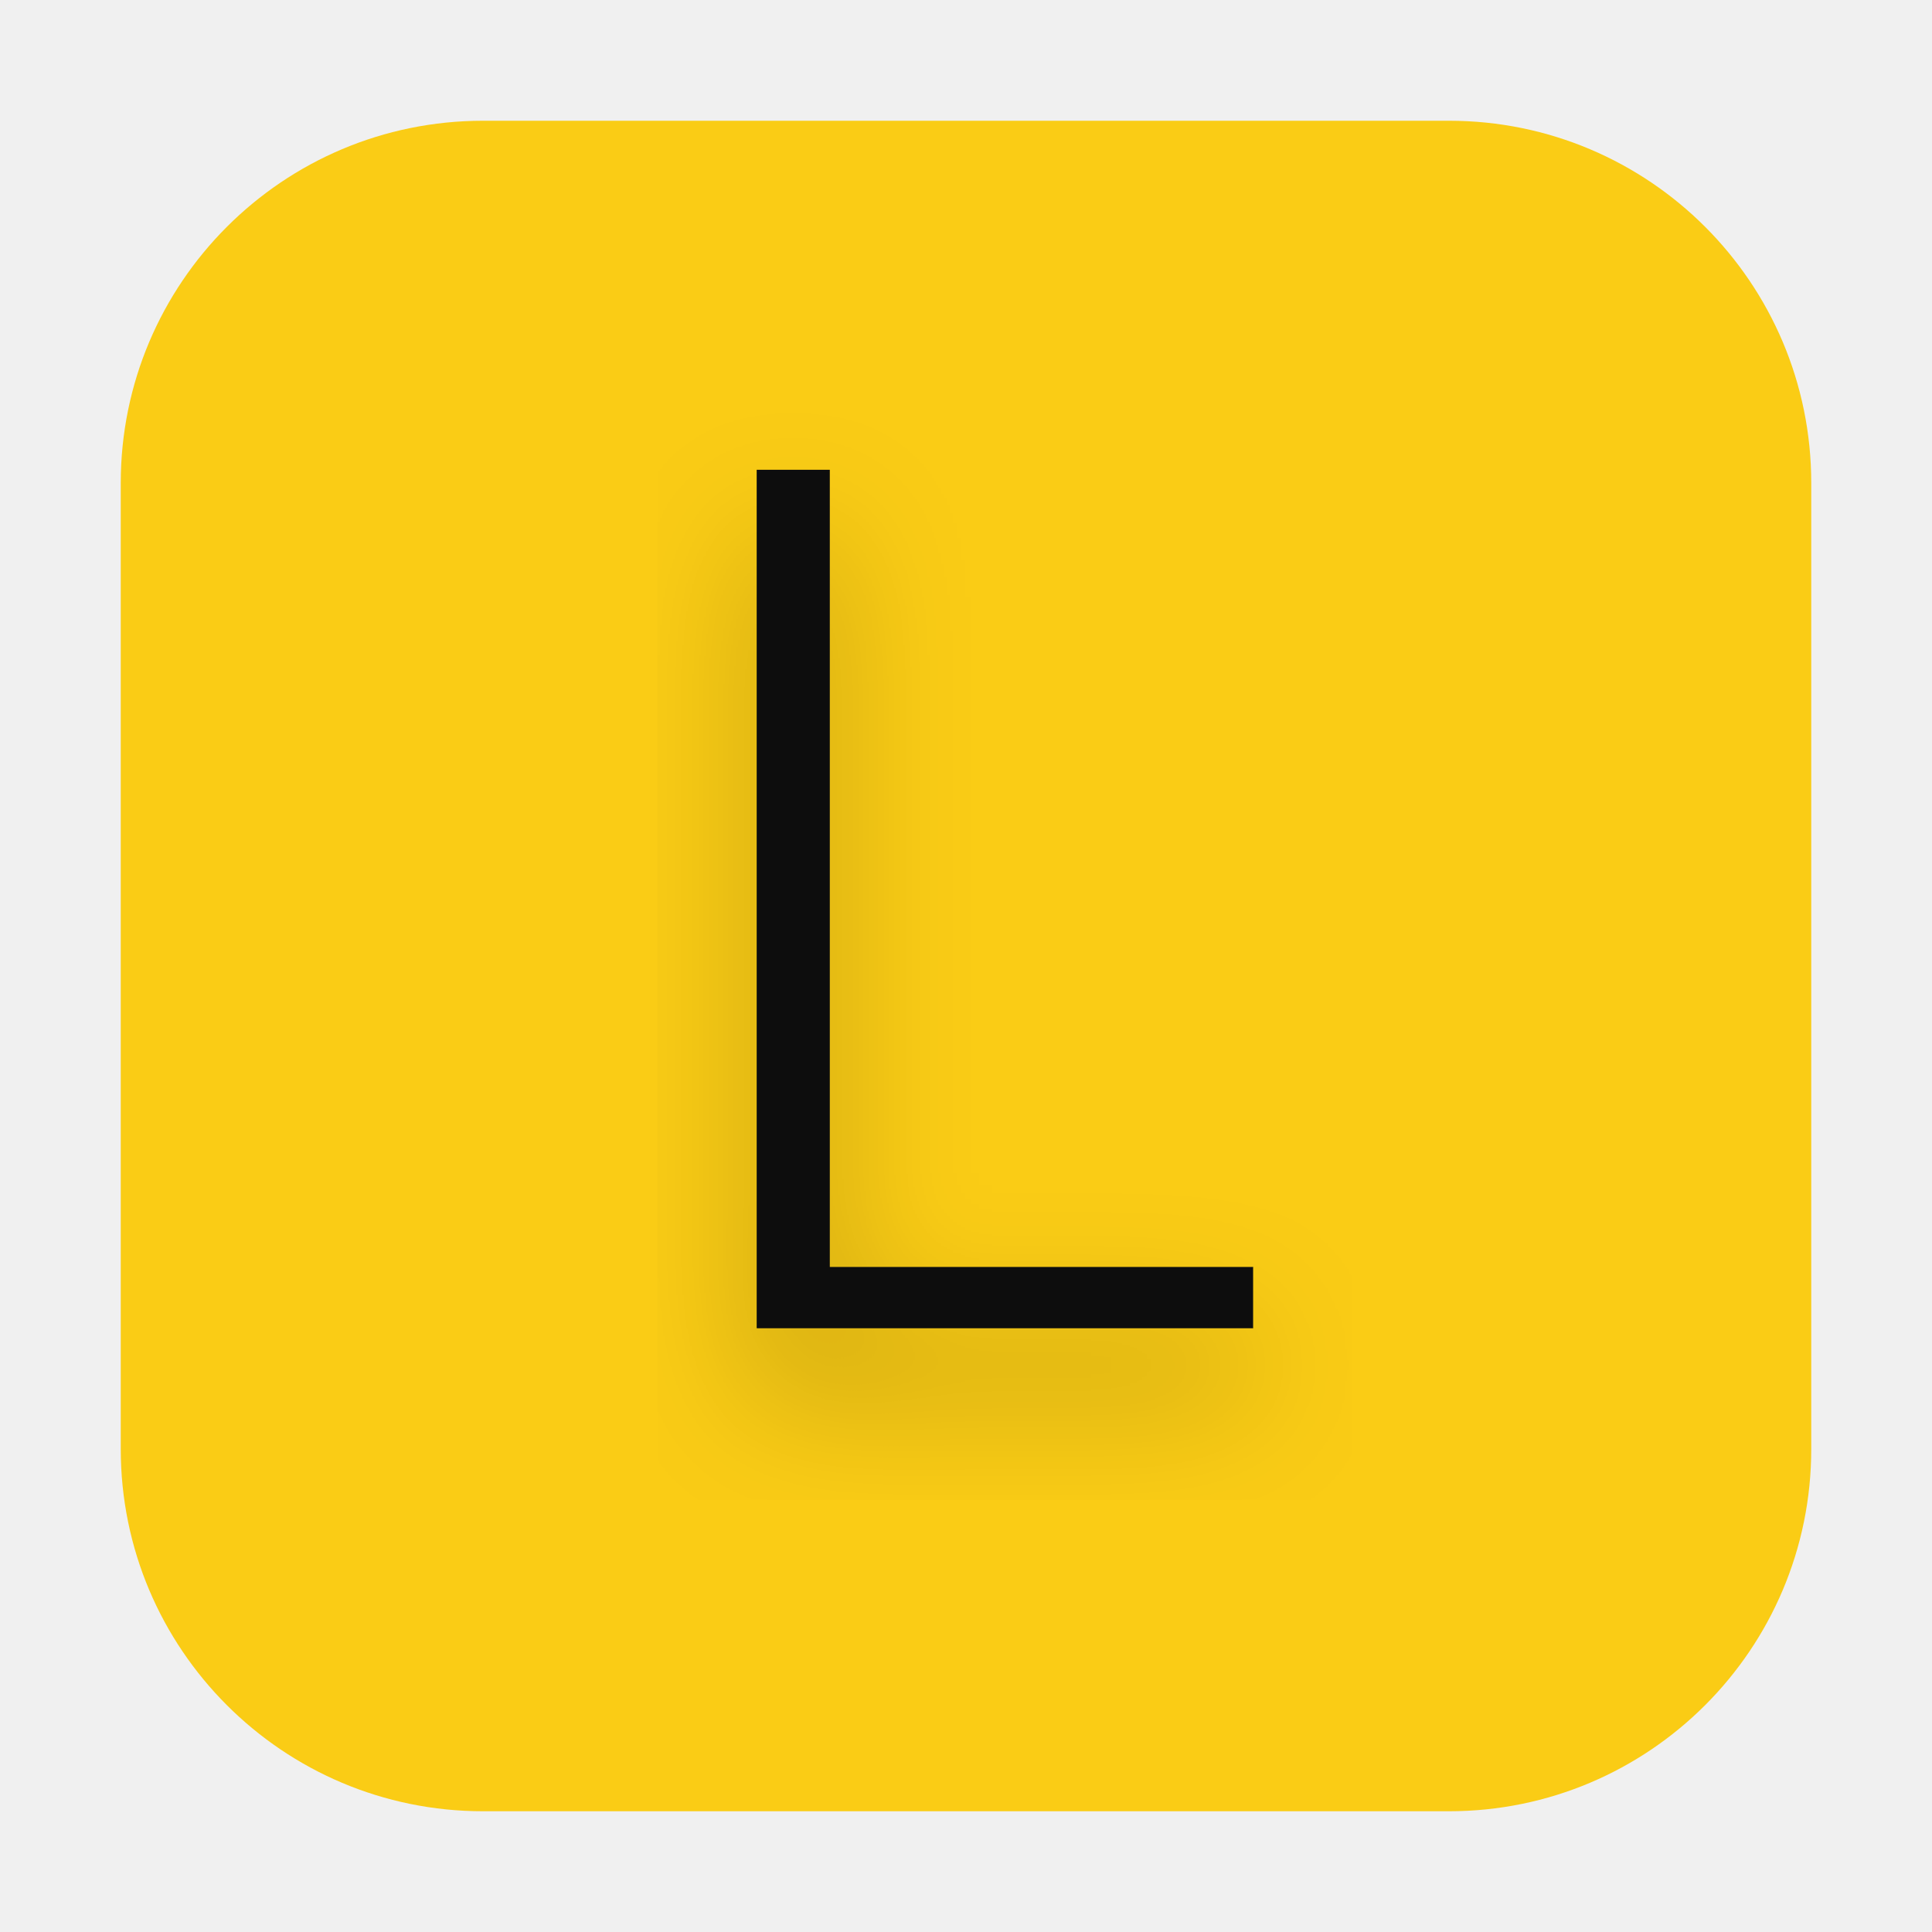
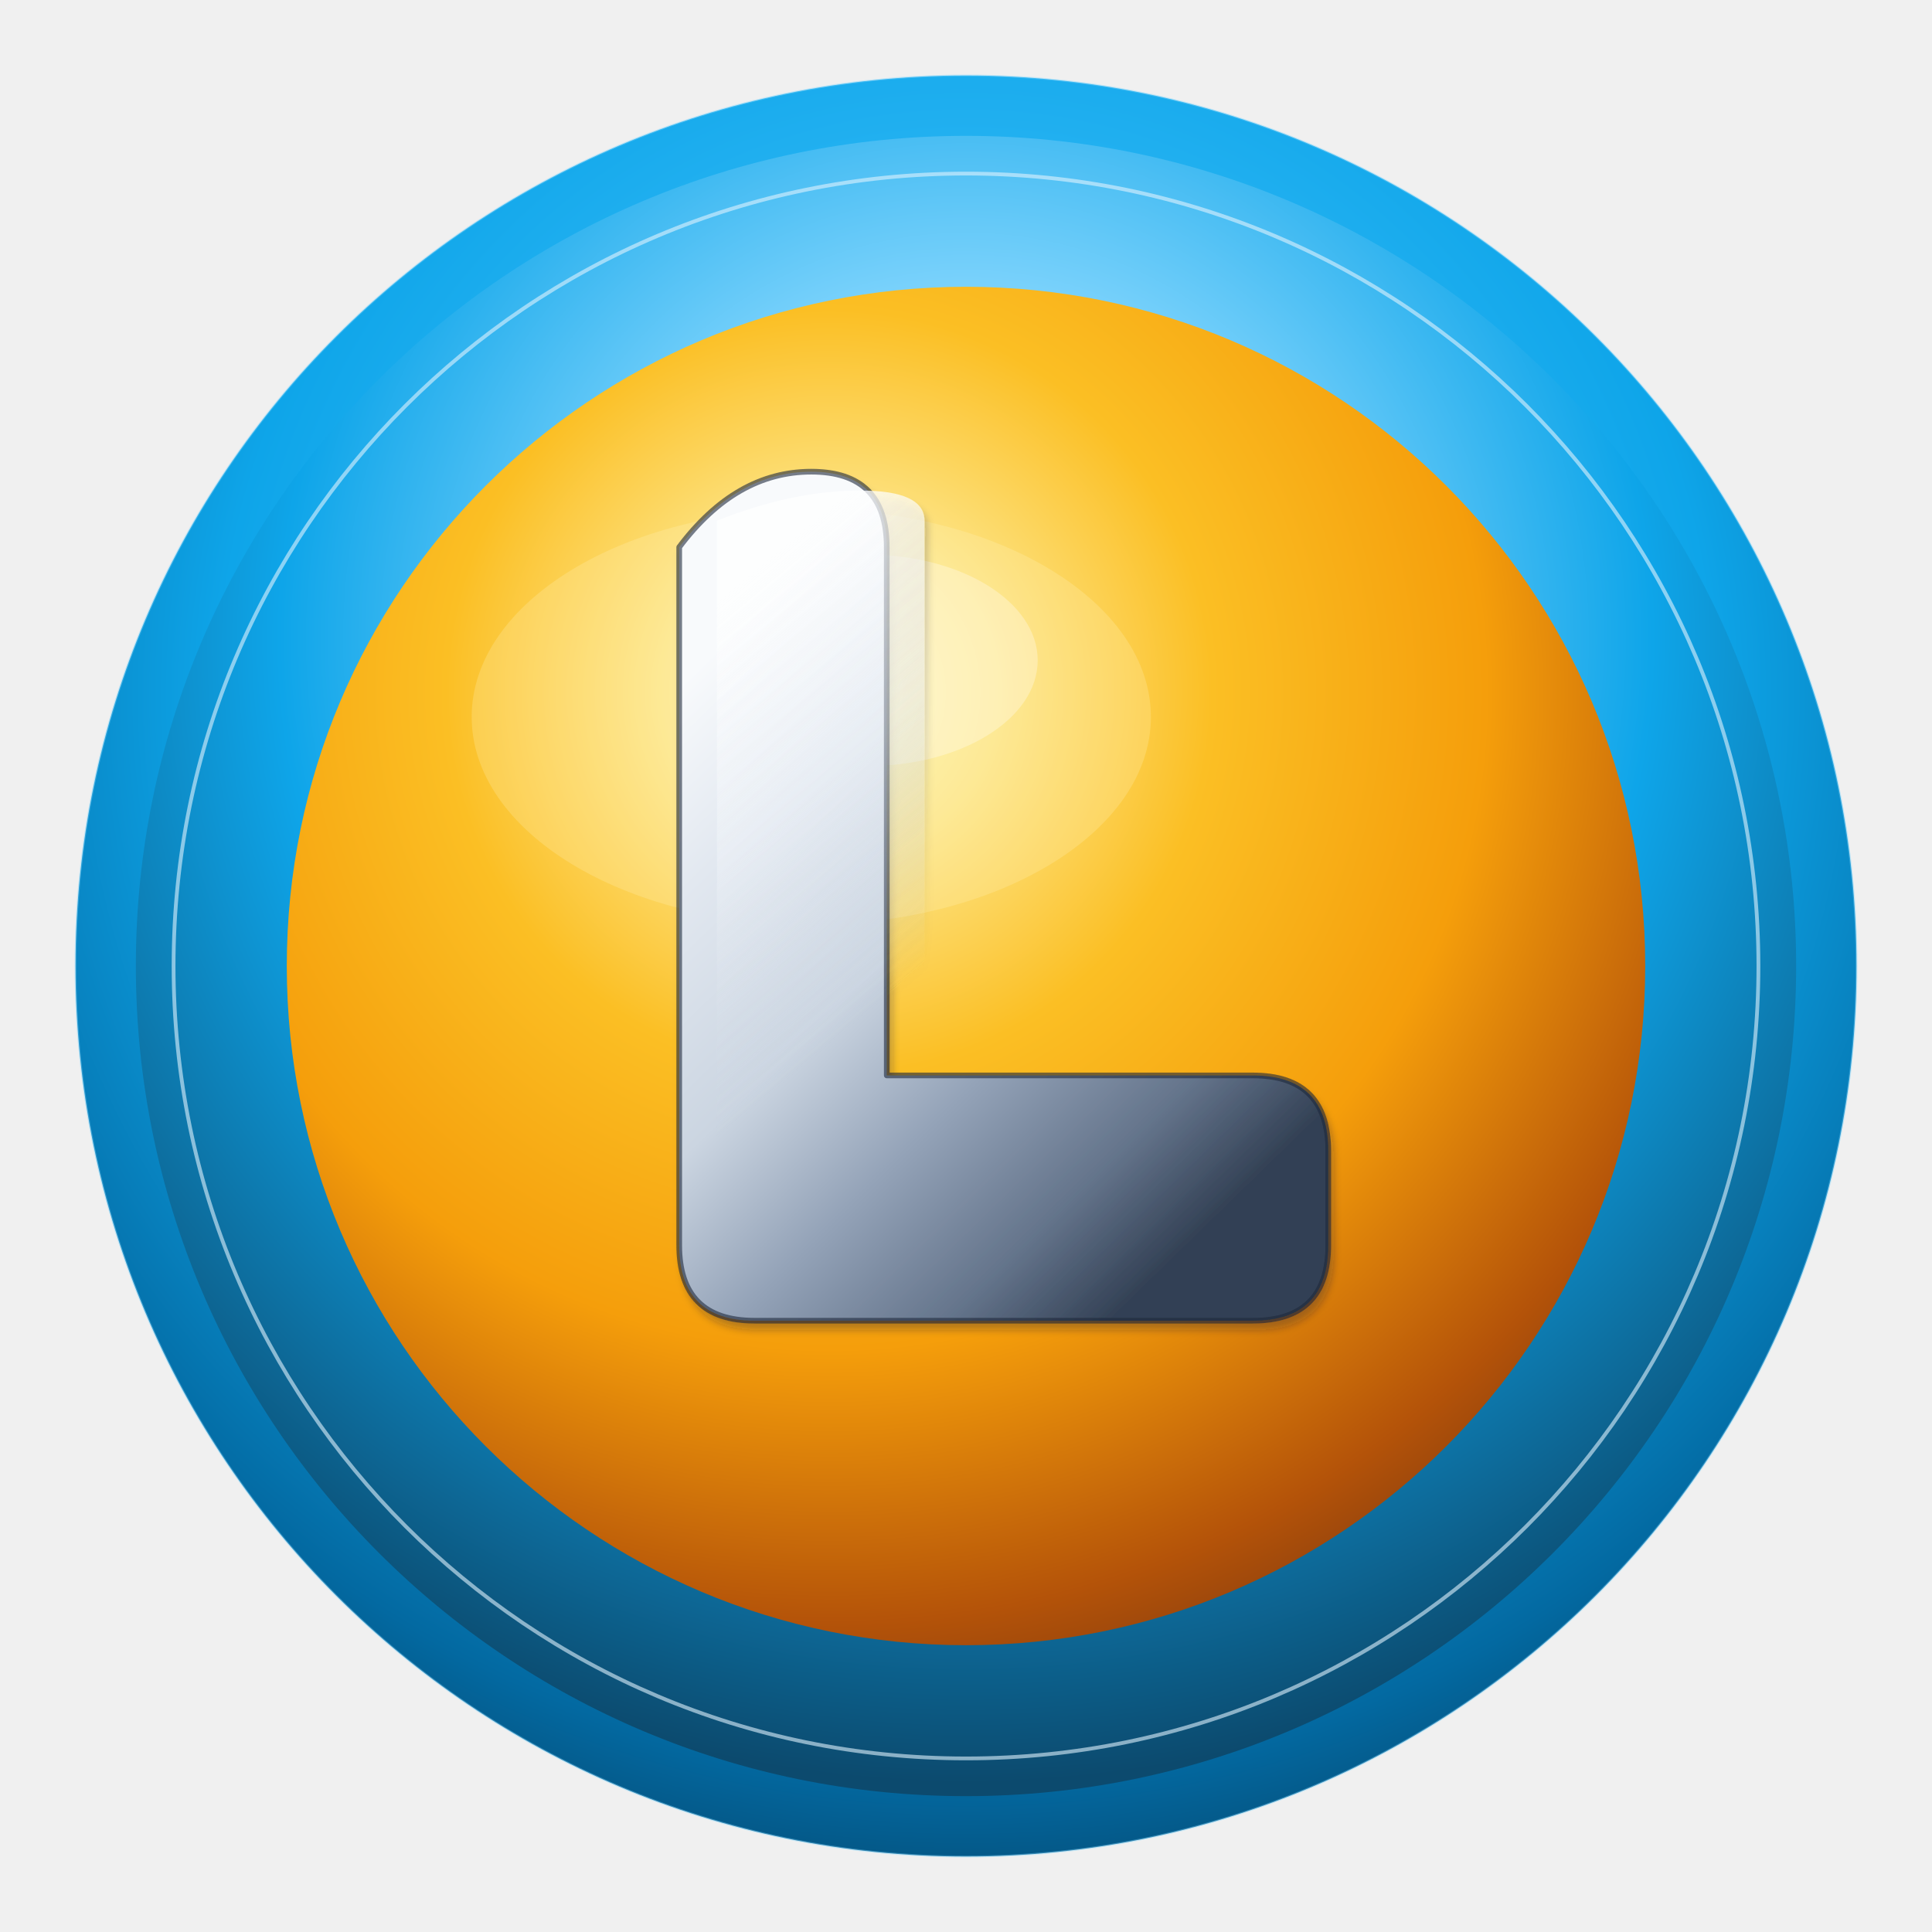
- <svg xmlns="http://www.w3.org/2000/svg" viewBox="0 0 512 512">
+ <svg xmlns="http://www.w3.org/2000/svg" viewBox="0 0 512 512" width="512" height="512">
  <defs>
-     <filter id="s" x="-20%" y="-20%" width="140%" height="140%">
-       <feDropShadow dx="0" dy="18" stdDeviation="18" flood-color="#000" flood-opacity="0.22" />
+     <radialGradient id="a" cx="50%" cy="35%" r="75%">
+       <stop offset="0%" stop-color="#7dd3fc" />
+       <stop offset="25%" stop-color="#38bdf8" />
+       <stop offset="55%" stop-color="#0ea5e9" />
+       <stop offset="80%" stop-color="#0369a1" />
+       <stop offset="100%" stop-color="#082f49" />
+     </radialGradient>
+     <radialGradient id="b" cx="50%" cy="30%" r="70%">
+       <stop offset="0%" stop-color="#bae6fd" />
+       <stop offset="30%" stop-color="#7dd3fc" />
+       <stop offset="60%" stop-color="#0ea5e9" />
+       <stop offset="100%" stop-color="#0c4a6e" />
+     </radialGradient>
+     <radialGradient id="c" cx="40%" cy="30%" r="80%">
+       <stop offset="0%" stop-color="#fef9c3" />
+       <stop offset="15%" stop-color="#fde68a" />
+       <stop offset="35%" stop-color="#fbbf24" />
+       <stop offset="60%" stop-color="#f59e0b" />
+       <stop offset="85%" stop-color="#b45309" />
+       <stop offset="100%" stop-color="#78350f" />
+     </radialGradient>
+     <linearGradient id="d" x1="20%" y1="10%" x2="80%" y2="90%">
+       <stop offset="0%" stop-color="#f8fafc" />
+       <stop offset="20%" stop-color="#e2e8f0" />
+       <stop offset="45%" stop-color="#cbd5e1" />
+       <stop offset="65%" stop-color="#94a3b8" />
+       <stop offset="85%" stop-color="#64748b" />
+       <stop offset="100%" stop-color="#334155" />
+     </linearGradient>
+     <linearGradient id="e" x1="15%" y1="5%" x2="45%" y2="55%">
+       <stop offset="0%" stop-color="#fff" stop-opacity=".9" />
+       <stop offset="50%" stop-color="#f1f5f9" stop-opacity=".5" />
+       <stop offset="100%" stop-color="#cbd5e1" stop-opacity="0" />
+     </linearGradient>
+     <filter id="f" x="-30%" y="-30%" width="160%" height="160%">
+       <feDropShadow dx="3" dy="5" stdDeviation="3" flood-color="#000" flood-opacity=".45" />
+       <feDropShadow dx="1" dy="2" stdDeviation="1" flood-color="#1e293b" flood-opacity=".3" />
    </filter>
  </defs>
-   <rect x="32" y="32" width="448" height="448" rx="96" fill="#facc15" />
-   <g filter="url(#s)">
-     <text x="256" y="352" text-anchor="middle" font-size="320" font-weight="300" font-family="system-ui, -apple-system, Segoe UI Variable Display, Segoe UI, Roboto, Arial" fill="#0a0a0a">
-       L
-     </text>
+   <circle cx="256" cy="256" r="236" fill="url(#a)" />
+   <circle cx="256" cy="256" r="220" fill="url(#b)" />
+   <circle cx="256" cy="256" r="210" fill="none" stroke="#e0f2fe" stroke-opacity=".6" stroke-width="1" />
+   <circle cx="256" cy="256" r="180" fill="url(#c)" />
+   <ellipse cx="215" cy="190" rx="90" ry="55" fill="#fef9c3" fill-opacity=".22" />
+   <ellipse cx="230" cy="175" rx="45" ry="28" fill="#fff" fill-opacity=".3" />
+   <g filter="url(#f)">
+     <path d="M180 145L180 330Q180 350 200 350L332 350Q352 350 352 330L352 305Q352 285 332 285L235 285L235 145Q235 125 215 125Q195 125 180 145Z" fill="url(#d)" stroke="#1e293b" stroke-width="1.5" stroke-opacity=".6" stroke-linejoin="round" />
+     <path d="M190 138L190 325Q190 340 205 340L325 340Q340 340 340 325L340 310Q340 295 325 295L245 295L245 138Q245 130 228 130Q210 130 190 138Z" fill="url(#e)" opacity=".85" />
  </g>
+   <circle cx="256" cy="256" r="236" fill="none" stroke="#7dd3fc" stroke-opacity=".35" stroke-width=".5" />
</svg>
